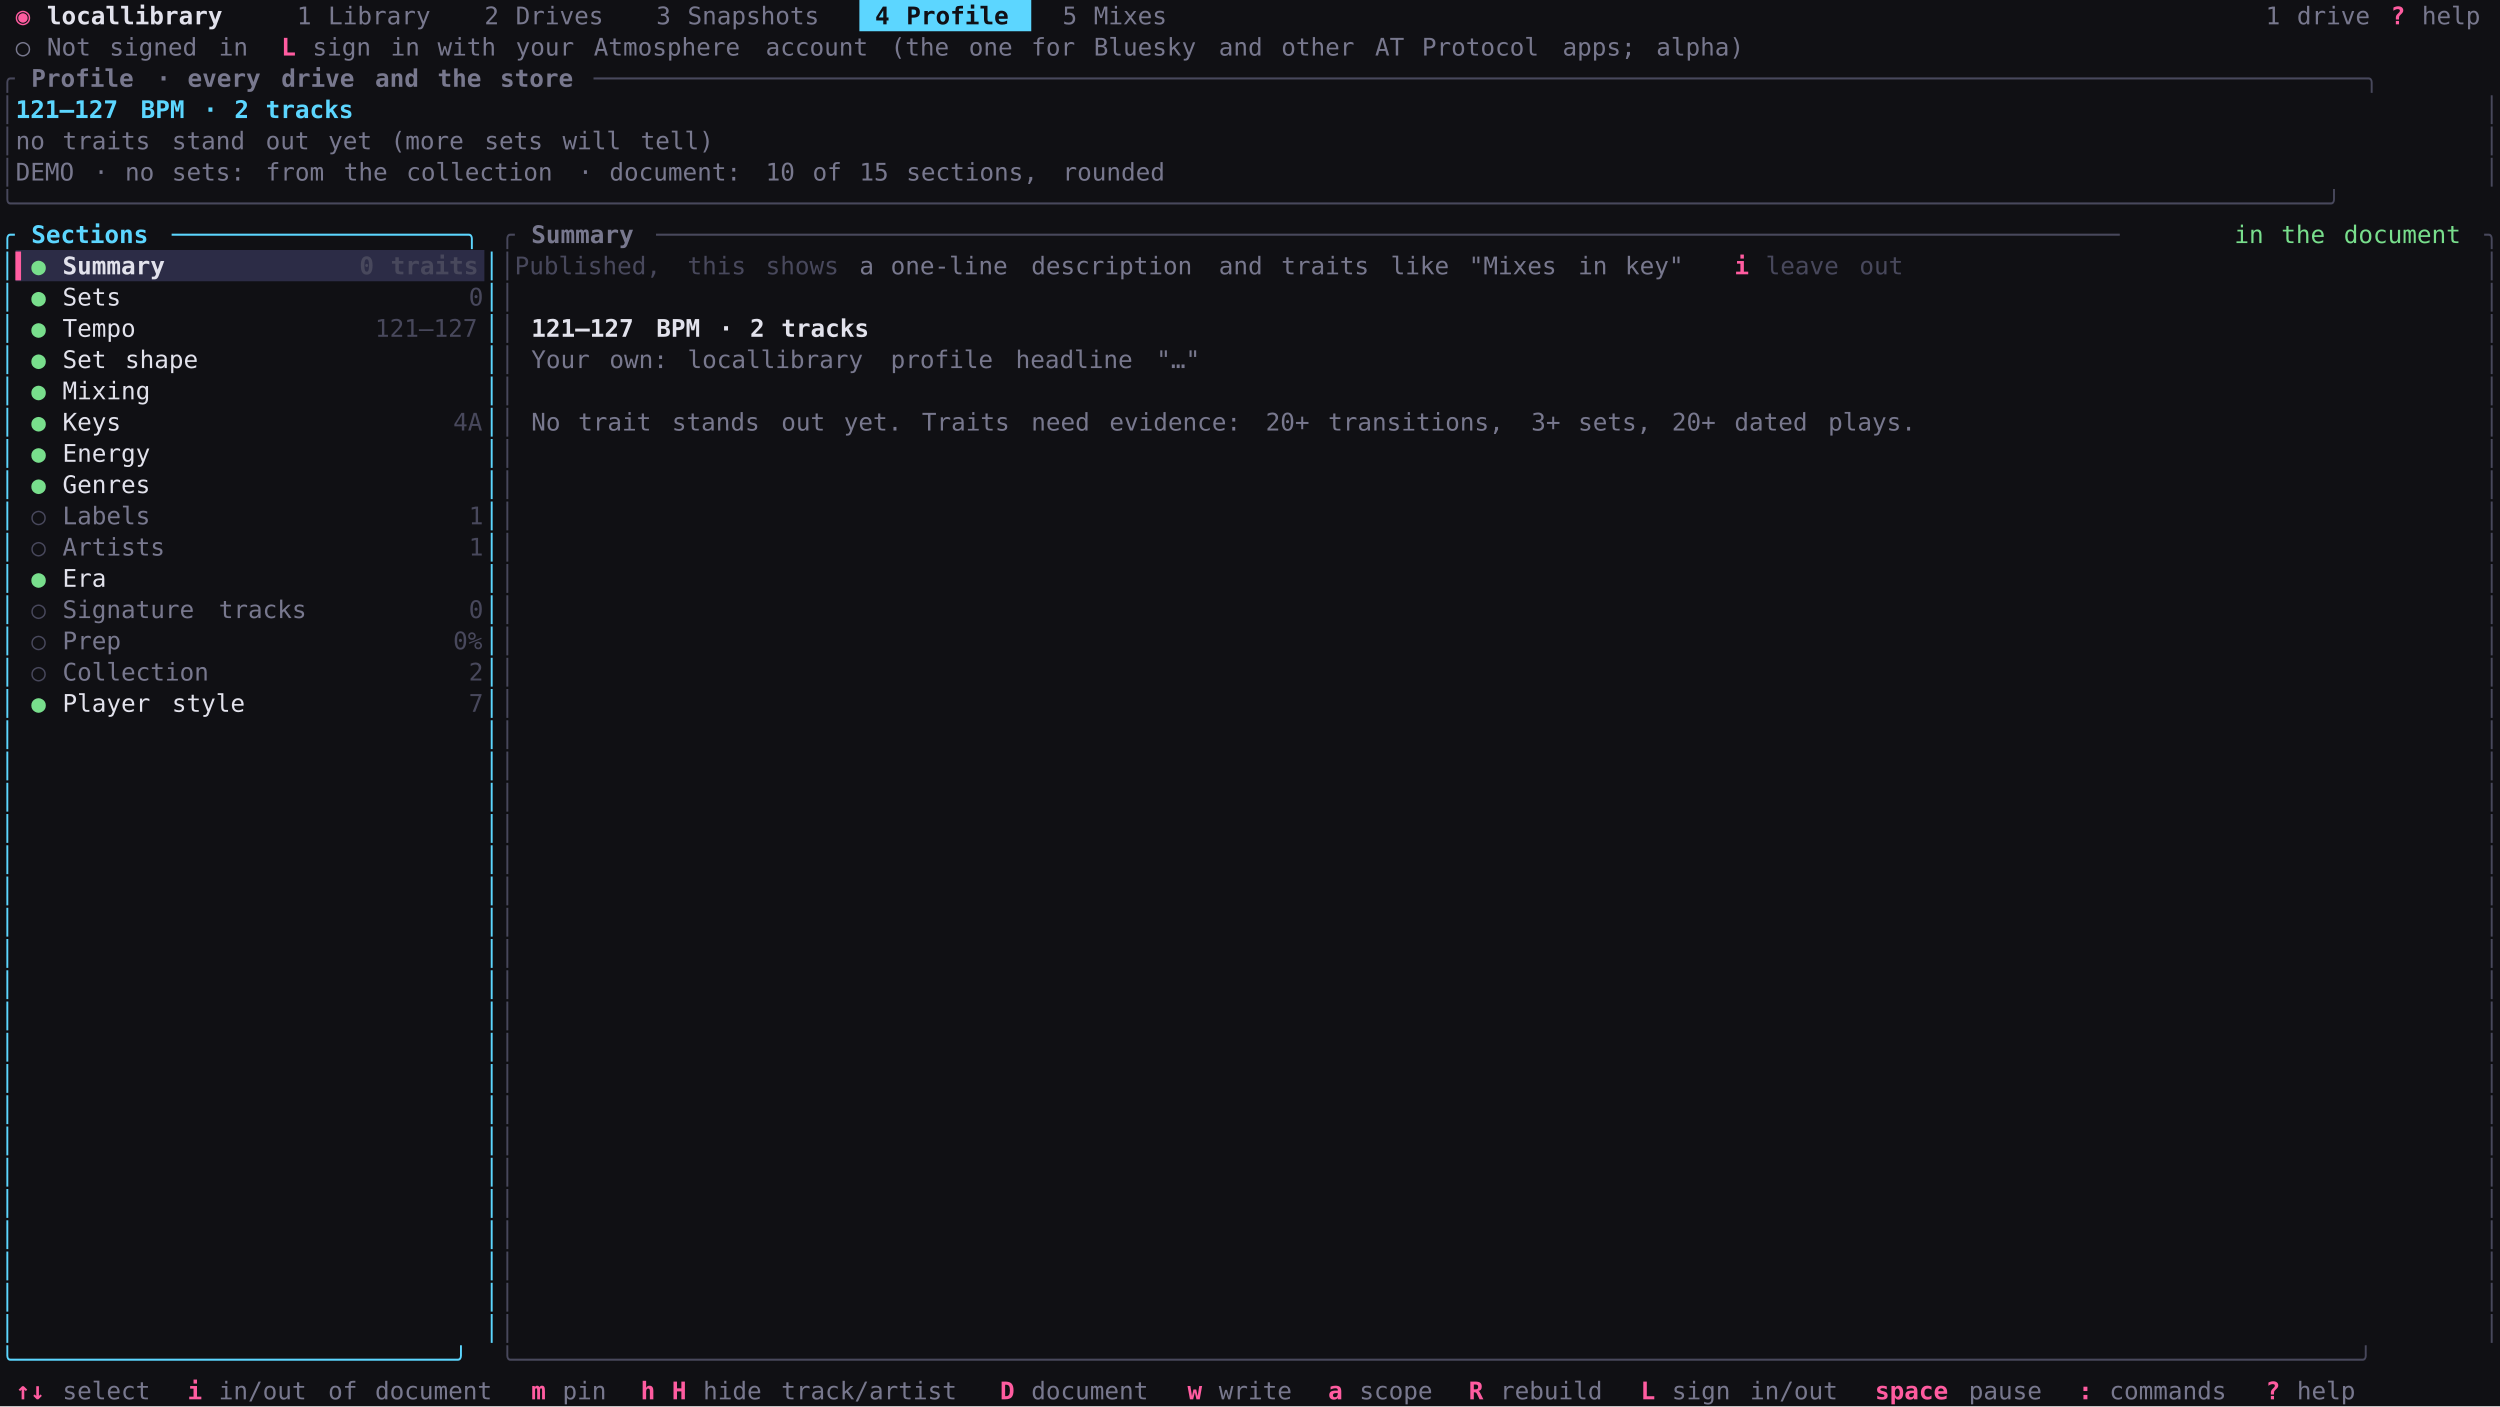
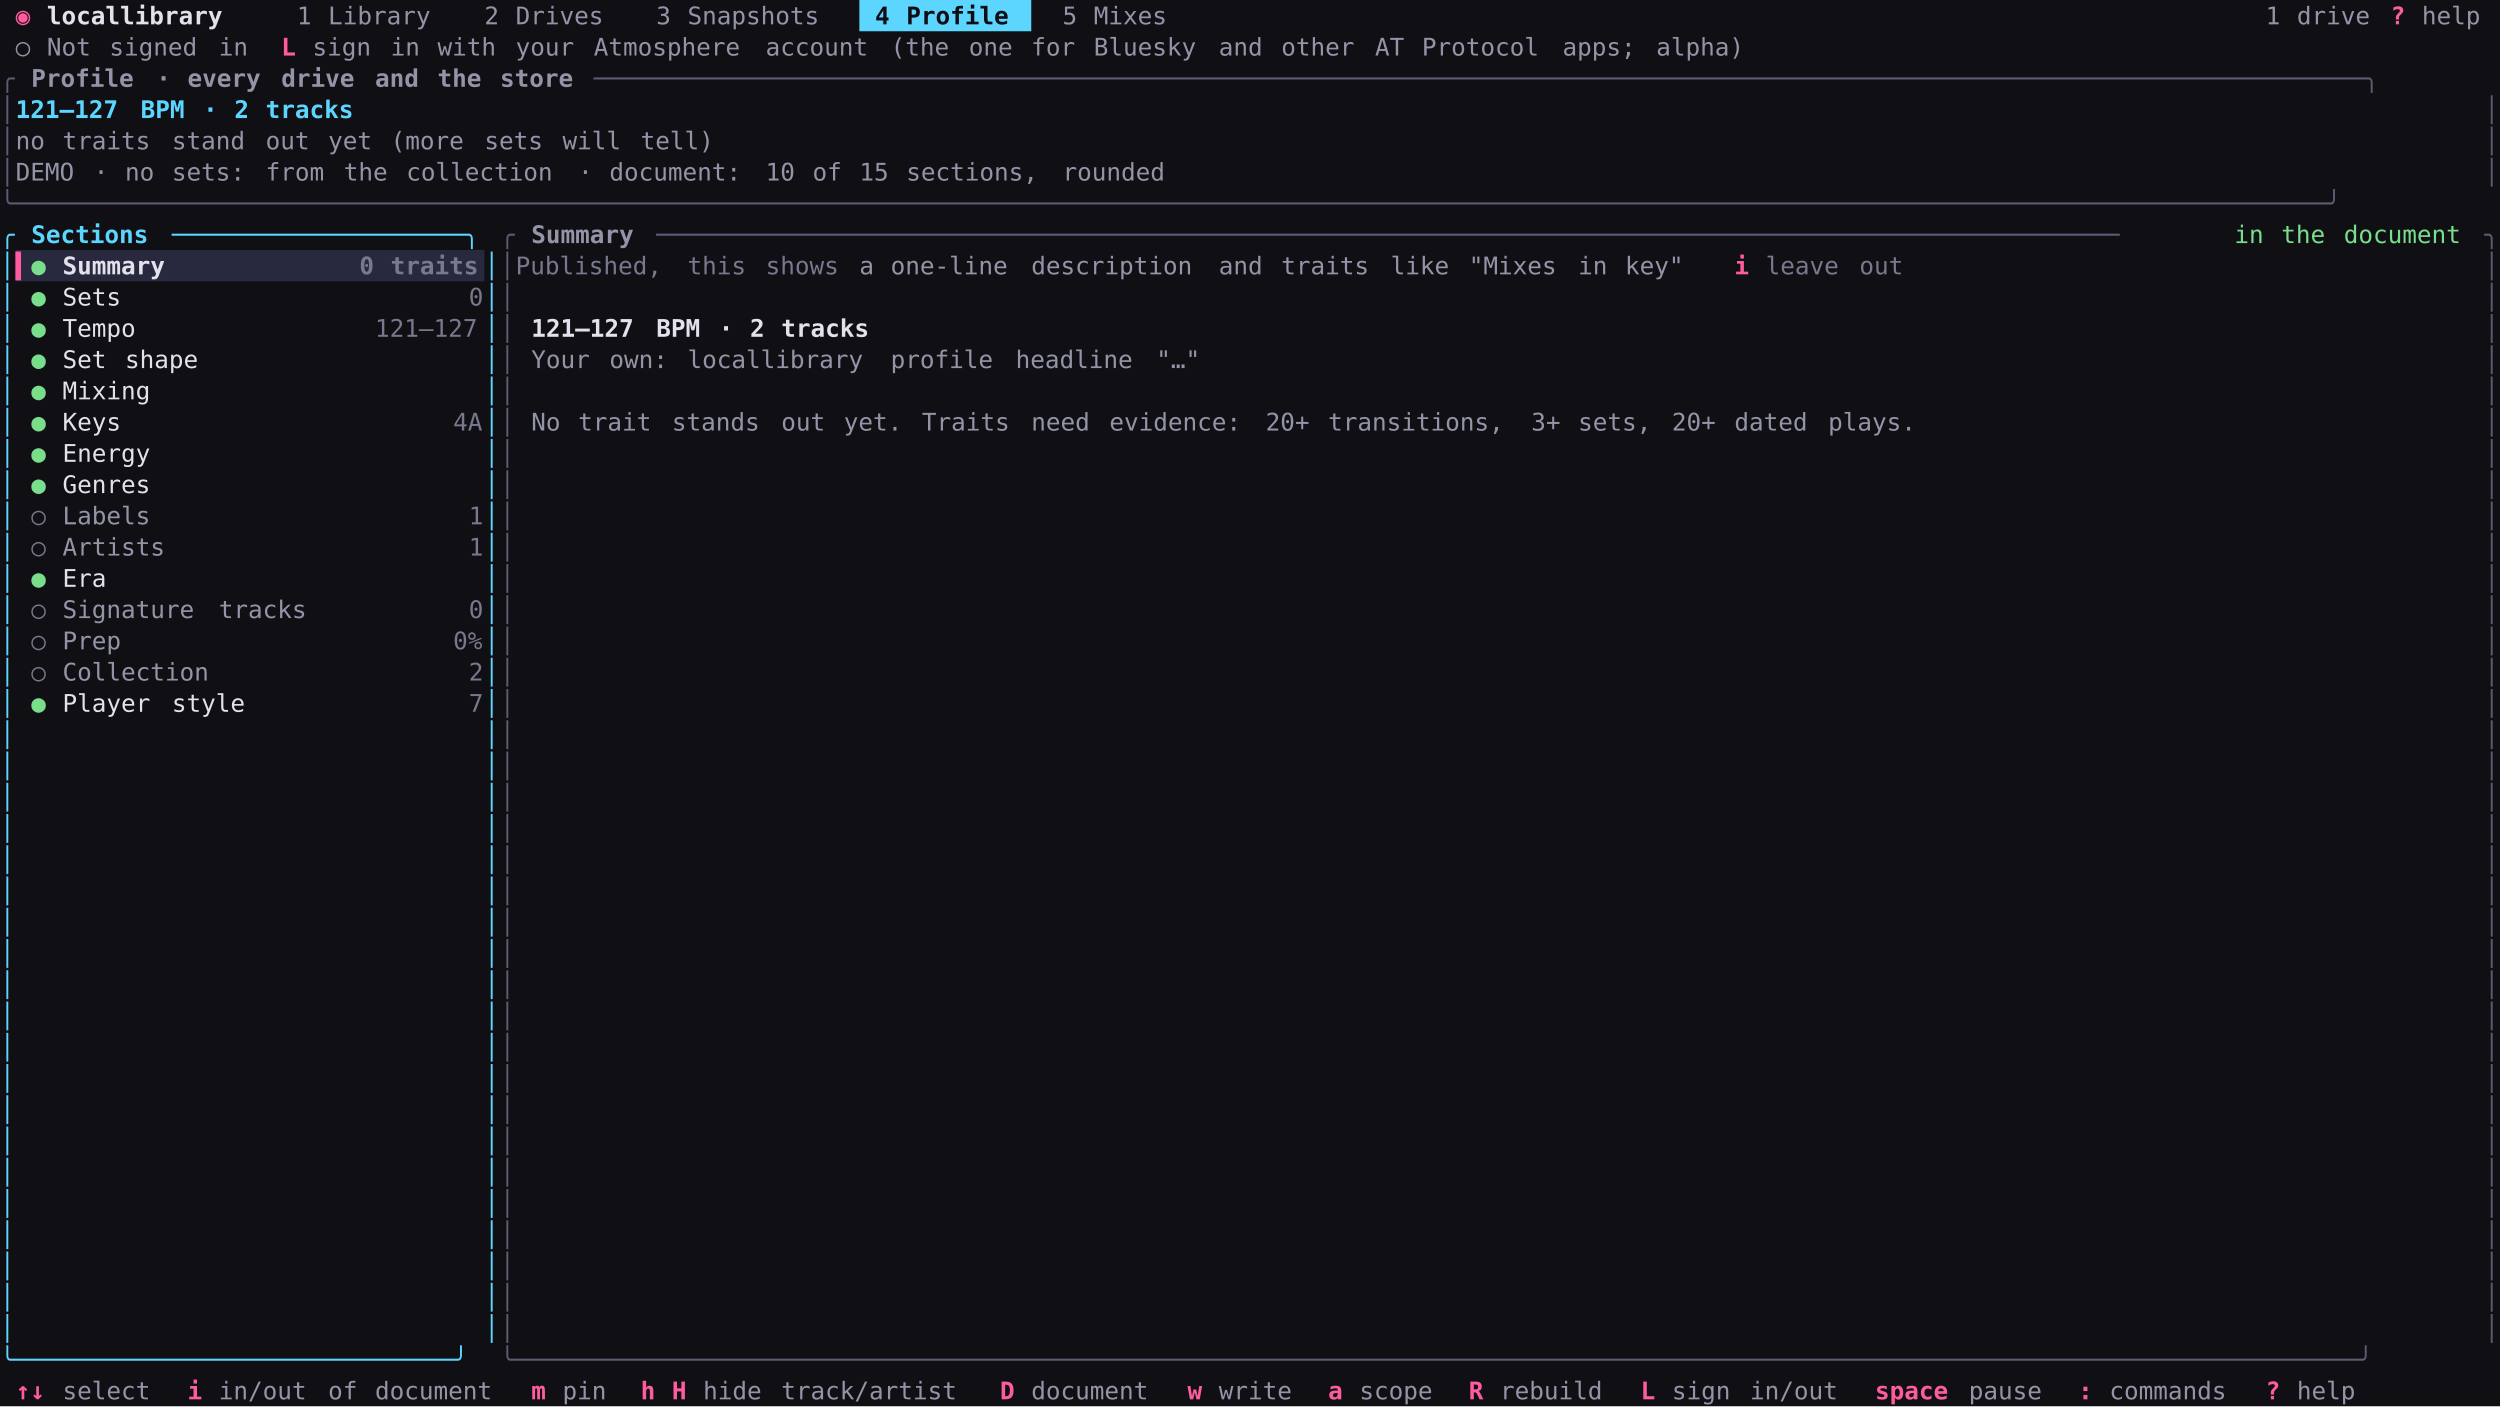
<svg xmlns="http://www.w3.org/2000/svg" viewBox="0 0 1440 810" width="1440" height="810" font-family="ui-monospace, Menlo, Consolas, monospace" font-size="14">
  <rect width="1440" height="810" fill="#101014" />
  <rect x="495" y="0" width="99" height="18" fill="#5cd6ff" />
  <text x="9" y="14" fill="#ff5ca0" font-weight="bold">◉</text>
  <text x="27 36 45 54 63 72 81 90 99 108 117 126" y="14" fill="#e2e2ec" font-weight="bold">locallibrary</text>
-   <text x="171" y="14" fill="#78788e">1</text>
-   <text x="189 198 207 216 225 234 243" y="14" fill="#78788e">Library</text>
-   <text x="279" y="14" fill="#78788e">2</text>
-   <text x="297 306 315 324 333 342" y="14" fill="#78788e">Drives</text>
-   <text x="378" y="14" fill="#78788e">3</text>
-   <text x="396 405 414 423 432 441 450 459 468" y="14" fill="#78788e">Snapshots</text>
-   <text x="504" y="14" fill="#101016" font-weight="bold">4</text>
-   <text x="522 531 540 549 558 567 576" y="14" fill="#101016" font-weight="bold">Profile</text>
-   <text x="612" y="14" fill="#78788e">5</text>
-   <text x="630 639 648 657 666" y="14" fill="#78788e">Mixes</text>
-   <text x="1305" y="14" fill="#78788e">1</text>
-   <text x="1323 1332 1341 1350 1359" y="14" fill="#78788e">drive</text>
+   <text x="171" y="14" fill="#9494a8">1</text>
+   <text x="189 198 207 216 225 234 243" y="14" fill="#9494a8">Library</text>
+   <text x="279" y="14" fill="#9494a8">2</text>
+   <text x="297 306 315 324 333 342" y="14" fill="#9494a8">Drives</text>
+   <text x="378" y="14" fill="#9494a8">3</text>
+   <text x="396 405 414 423 432 441 450 459 468" y="14" fill="#9494a8">Snapshots</text>
+   <text x="504" y="14" fill="#0e0e14" font-weight="bold">4</text>
+   <text x="522 531 540 549 558 567 576" y="14" fill="#0e0e14" font-weight="bold">Profile</text>
+   <text x="612" y="14" fill="#9494a8">5</text>
+   <text x="630 639 648 657 666" y="14" fill="#9494a8">Mixes</text>
+   <text x="1305" y="14" fill="#9494a8">1</text>
+   <text x="1323 1332 1341 1350 1359" y="14" fill="#9494a8">drive</text>
  <text x="1377" y="14" fill="#ff5ca0" font-weight="bold">?</text>
-   <text x="1395 1404 1413 1422" y="14" fill="#78788e">help</text>
-   <text x="9" y="32" fill="#78788e">○</text>
-   <text x="27 36 45" y="32" fill="#78788e">Not</text>
-   <text x="63 72 81 90 99 108" y="32" fill="#78788e">signed</text>
-   <text x="126 135" y="32" fill="#78788e">in</text>
+   <text x="1395 1404 1413 1422" y="14" fill="#9494a8">help</text>
+   <text x="9" y="32" fill="#9494a8">○</text>
+   <text x="27 36 45" y="32" fill="#9494a8">Not</text>
+   <text x="63 72 81 90 99 108" y="32" fill="#9494a8">signed</text>
+   <text x="126 135" y="32" fill="#9494a8">in</text>
  <text x="162" y="32" fill="#ff5ca0" font-weight="bold">L</text>
-   <text x="180 189 198 207" y="32" fill="#78788e">sign</text>
-   <text x="225 234" y="32" fill="#78788e">in</text>
-   <text x="252 261 270 279" y="32" fill="#78788e">with</text>
-   <text x="297 306 315 324" y="32" fill="#78788e">your</text>
-   <text x="342 351 360 369 378 387 396 405 414 423" y="32" fill="#78788e">Atmosphere</text>
-   <text x="441 450 459 468 477 486 495" y="32" fill="#78788e">account</text>
-   <text x="513 522 531 540" y="32" fill="#78788e">(the</text>
-   <text x="558 567 576" y="32" fill="#78788e">one</text>
-   <text x="594 603 612" y="32" fill="#78788e">for</text>
-   <text x="630 639 648 657 666 675 684" y="32" fill="#78788e">Bluesky</text>
-   <text x="702 711 720" y="32" fill="#78788e">and</text>
-   <text x="738 747 756 765 774" y="32" fill="#78788e">other</text>
-   <text x="792 801" y="32" fill="#78788e">AT</text>
-   <text x="819 828 837 846 855 864 873 882" y="32" fill="#78788e">Protocol</text>
-   <text x="900 909 918 927 936" y="32" fill="#78788e">apps;</text>
-   <text x="954 963 972 981 990 999" y="32" fill="#78788e">alpha)</text>
-   <text x="0" y="50" fill="#48485c">╭</text>
-   <text x="18 27 36 45 54 63 72" y="50" fill="#78788e" font-weight="bold">Profile</text>
-   <text x="90" y="50" fill="#78788e" font-weight="bold">·</text>
-   <text x="108 117 126 135 144" y="50" fill="#78788e" font-weight="bold">every</text>
-   <text x="162 171 180 189 198" y="50" fill="#78788e" font-weight="bold">drive</text>
-   <text x="216 225 234" y="50" fill="#78788e" font-weight="bold">and</text>
-   <text x="252 261 270" y="50" fill="#78788e" font-weight="bold">the</text>
-   <text x="288 297 306 315 324" y="50" fill="#78788e" font-weight="bold">store</text>
-   <text x="342 351 360 369 378 387 396 405 414 423 432 441 450 459 468 477 486 495 504 513 522 531 540 549 558 567 576 585 594 603 612 621 630 639 648 657 666 675 684 693 702 711 720 729 738 747 756 765 774 783 792 801 810 819 828 837 846 855 864 873 882 891 900 909 918 927 936 945 954 963 972 981 990 999 1008 1017 1026 1035 1044 1053 1062 1071 1080 1089 1098 1107 1116 1125 1134 1143 1152 1161 1170 1179 1188 1197 1206 1215 1224 1233 1242 1251 1260 1269 1278 1287 1296 1305 1314 1323 1332 1341 1350 1359 1368 1377 1386 1395 1404 1413 1422 1431" y="50" fill="#48485c">─────────────────────────────────────────────────────────────────────────────────────────────────────────────────────────╮</text>
-   <text x="0" y="68" fill="#48485c">│</text>
+   <text x="180 189 198 207" y="32" fill="#9494a8">sign</text>
+   <text x="225 234" y="32" fill="#9494a8">in</text>
+   <text x="252 261 270 279" y="32" fill="#9494a8">with</text>
+   <text x="297 306 315 324" y="32" fill="#9494a8">your</text>
+   <text x="342 351 360 369 378 387 396 405 414 423" y="32" fill="#9494a8">Atmosphere</text>
+   <text x="441 450 459 468 477 486 495" y="32" fill="#9494a8">account</text>
+   <text x="513 522 531 540" y="32" fill="#9494a8">(the</text>
+   <text x="558 567 576" y="32" fill="#9494a8">one</text>
+   <text x="594 603 612" y="32" fill="#9494a8">for</text>
+   <text x="630 639 648 657 666 675 684" y="32" fill="#9494a8">Bluesky</text>
+   <text x="702 711 720" y="32" fill="#9494a8">and</text>
+   <text x="738 747 756 765 774" y="32" fill="#9494a8">other</text>
+   <text x="792 801" y="32" fill="#9494a8">AT</text>
+   <text x="819 828 837 846 855 864 873 882" y="32" fill="#9494a8">Protocol</text>
+   <text x="900 909 918 927 936" y="32" fill="#9494a8">apps;</text>
+   <text x="954 963 972 981 990 999" y="32" fill="#9494a8">alpha)</text>
+   <text x="0" y="50" fill="#5c5c74">╭</text>
+   <text x="18 27 36 45 54 63 72" y="50" fill="#9494a8" font-weight="bold">Profile</text>
+   <text x="90" y="50" fill="#9494a8" font-weight="bold">·</text>
+   <text x="108 117 126 135 144" y="50" fill="#9494a8" font-weight="bold">every</text>
+   <text x="162 171 180 189 198" y="50" fill="#9494a8" font-weight="bold">drive</text>
+   <text x="216 225 234" y="50" fill="#9494a8" font-weight="bold">and</text>
+   <text x="252 261 270" y="50" fill="#9494a8" font-weight="bold">the</text>
+   <text x="288 297 306 315 324" y="50" fill="#9494a8" font-weight="bold">store</text>
+   <text x="342 351 360 369 378 387 396 405 414 423 432 441 450 459 468 477 486 495 504 513 522 531 540 549 558 567 576 585 594 603 612 621 630 639 648 657 666 675 684 693 702 711 720 729 738 747 756 765 774 783 792 801 810 819 828 837 846 855 864 873 882 891 900 909 918 927 936 945 954 963 972 981 990 999 1008 1017 1026 1035 1044 1053 1062 1071 1080 1089 1098 1107 1116 1125 1134 1143 1152 1161 1170 1179 1188 1197 1206 1215 1224 1233 1242 1251 1260 1269 1278 1287 1296 1305 1314 1323 1332 1341 1350 1359 1368 1377 1386 1395 1404 1413 1422 1431" y="50" fill="#5c5c74">─────────────────────────────────────────────────────────────────────────────────────────────────────────────────────────╮</text>
+   <text x="0" y="68" fill="#5c5c74">│</text>
  <text x="9 18 27 36 45 54 63" y="68" fill="#5cd6ff" font-weight="bold">121–127</text>
  <text x="81 90 99" y="68" fill="#5cd6ff" font-weight="bold">BPM</text>
  <text x="117" y="68" fill="#5cd6ff" font-weight="bold">·</text>
  <text x="135" y="68" fill="#5cd6ff" font-weight="bold">2</text>
  <text x="153 162 171 180 189 198" y="68" fill="#5cd6ff" font-weight="bold">tracks</text>
-   <text x="1431" y="68" fill="#48485c">│</text>
-   <text x="0" y="86" fill="#48485c">│</text>
-   <text x="9 18" y="86" fill="#78788e">no</text>
-   <text x="36 45 54 63 72 81" y="86" fill="#78788e">traits</text>
-   <text x="99 108 117 126 135" y="86" fill="#78788e">stand</text>
-   <text x="153 162 171" y="86" fill="#78788e">out</text>
-   <text x="189 198 207" y="86" fill="#78788e">yet</text>
-   <text x="225 234 243 252 261" y="86" fill="#78788e">(more</text>
-   <text x="279 288 297 306" y="86" fill="#78788e">sets</text>
-   <text x="324 333 342 351" y="86" fill="#78788e">will</text>
-   <text x="369 378 387 396 405" y="86" fill="#78788e">tell)</text>
-   <text x="1431" y="86" fill="#48485c">│</text>
-   <text x="0" y="104" fill="#48485c">│</text>
-   <text x="9 18 27 36" y="104" fill="#78788e">DEMO</text>
-   <text x="54" y="104" fill="#78788e">·</text>
-   <text x="72 81" y="104" fill="#78788e">no</text>
-   <text x="99 108 117 126 135" y="104" fill="#78788e">sets:</text>
-   <text x="153 162 171 180" y="104" fill="#78788e">from</text>
-   <text x="198 207 216" y="104" fill="#78788e">the</text>
-   <text x="234 243 252 261 270 279 288 297 306 315" y="104" fill="#78788e">collection</text>
-   <text x="333" y="104" fill="#78788e">·</text>
-   <text x="351 360 369 378 387 396 405 414 423" y="104" fill="#78788e">document:</text>
-   <text x="441 450" y="104" fill="#78788e">10</text>
-   <text x="468 477" y="104" fill="#78788e">of</text>
-   <text x="495 504" y="104" fill="#78788e">15</text>
-   <text x="522 531 540 549 558 567 576 585 594" y="104" fill="#78788e">sections,</text>
-   <text x="612 621 630 639 648 657 666" y="104" fill="#78788e">rounded</text>
-   <text x="1431" y="104" fill="#48485c">│</text>
-   <text x="0 9 18 27 36 45 54 63 72 81 90 99 108 117 126 135 144 153 162 171 180 189 198 207 216 225 234 243 252 261 270 279 288 297 306 315 324 333 342 351 360 369 378 387 396 405 414 423 432 441 450 459 468 477 486 495 504 513 522 531 540 549 558 567 576 585 594 603 612 621 630 639 648 657 666 675 684 693 702 711 720 729 738 747 756 765 774 783 792 801 810 819 828 837 846 855 864 873 882 891 900 909 918 927 936 945 954 963 972 981 990 999 1008 1017 1026 1035 1044 1053 1062 1071 1080 1089 1098 1107 1116 1125 1134 1143 1152 1161 1170 1179 1188 1197 1206 1215 1224 1233 1242 1251 1260 1269 1278 1287 1296 1305 1314 1323 1332 1341 1350 1359 1368 1377 1386 1395 1404 1413 1422 1431" y="122" fill="#48485c">╰──────────────────────────────────────────────────────────────────────────────────────────────────────────────────────────────────────────────────────────────╯</text>
+   <text x="1431" y="68" fill="#5c5c74">│</text>
+   <text x="0" y="86" fill="#5c5c74">│</text>
+   <text x="9 18" y="86" fill="#9494a8">no</text>
+   <text x="36 45 54 63 72 81" y="86" fill="#9494a8">traits</text>
+   <text x="99 108 117 126 135" y="86" fill="#9494a8">stand</text>
+   <text x="153 162 171" y="86" fill="#9494a8">out</text>
+   <text x="189 198 207" y="86" fill="#9494a8">yet</text>
+   <text x="225 234 243 252 261" y="86" fill="#9494a8">(more</text>
+   <text x="279 288 297 306" y="86" fill="#9494a8">sets</text>
+   <text x="324 333 342 351" y="86" fill="#9494a8">will</text>
+   <text x="369 378 387 396 405" y="86" fill="#9494a8">tell)</text>
+   <text x="1431" y="86" fill="#5c5c74">│</text>
+   <text x="0" y="104" fill="#5c5c74">│</text>
+   <text x="9 18 27 36" y="104" fill="#9494a8">DEMO</text>
+   <text x="54" y="104" fill="#9494a8">·</text>
+   <text x="72 81" y="104" fill="#9494a8">no</text>
+   <text x="99 108 117 126 135" y="104" fill="#9494a8">sets:</text>
+   <text x="153 162 171 180" y="104" fill="#9494a8">from</text>
+   <text x="198 207 216" y="104" fill="#9494a8">the</text>
+   <text x="234 243 252 261 270 279 288 297 306 315" y="104" fill="#9494a8">collection</text>
+   <text x="333" y="104" fill="#9494a8">·</text>
+   <text x="351 360 369 378 387 396 405 414 423" y="104" fill="#9494a8">document:</text>
+   <text x="441 450" y="104" fill="#9494a8">10</text>
+   <text x="468 477" y="104" fill="#9494a8">of</text>
+   <text x="495 504" y="104" fill="#9494a8">15</text>
+   <text x="522 531 540 549 558 567 576 585 594" y="104" fill="#9494a8">sections,</text>
+   <text x="612 621 630 639 648 657 666" y="104" fill="#9494a8">rounded</text>
+   <text x="1431" y="104" fill="#5c5c74">│</text>
+   <text x="0 9 18 27 36 45 54 63 72 81 90 99 108 117 126 135 144 153 162 171 180 189 198 207 216 225 234 243 252 261 270 279 288 297 306 315 324 333 342 351 360 369 378 387 396 405 414 423 432 441 450 459 468 477 486 495 504 513 522 531 540 549 558 567 576 585 594 603 612 621 630 639 648 657 666 675 684 693 702 711 720 729 738 747 756 765 774 783 792 801 810 819 828 837 846 855 864 873 882 891 900 909 918 927 936 945 954 963 972 981 990 999 1008 1017 1026 1035 1044 1053 1062 1071 1080 1089 1098 1107 1116 1125 1134 1143 1152 1161 1170 1179 1188 1197 1206 1215 1224 1233 1242 1251 1260 1269 1278 1287 1296 1305 1314 1323 1332 1341 1350 1359 1368 1377 1386 1395 1404 1413 1422 1431" y="122" fill="#5c5c74">╰──────────────────────────────────────────────────────────────────────────────────────────────────────────────────────────────────────────────────────────────╯</text>
  <text x="0" y="140" fill="#5cd6ff">╭</text>
  <text x="18 27 36 45 54 63 72 81" y="140" fill="#5cd6ff" font-weight="bold">Sections</text>
  <text x="99 108 117 126 135 144 153 162 171 180 189 198 207 216 225 234 243 252 261 270 279" y="140" fill="#5cd6ff">────────────────────╮</text>
-   <text x="288" y="140" fill="#48485c">╭</text>
-   <text x="306 315 324 333 342 351 360" y="140" fill="#78788e" font-weight="bold">Summary</text>
-   <text x="378 387 396 405 414 423 432 441 450 459 468 477 486 495 504 513 522 531 540 549 558 567 576 585 594 603 612 621 630 639 648 657 666 675 684 693 702 711 720 729 738 747 756 765 774 783 792 801 810 819 828 837 846 855 864 873 882 891 900 909 918 927 936 945 954 963 972 981 990 999 1008 1017 1026 1035 1044 1053 1062 1071 1080 1089 1098 1107 1116 1125 1134 1143 1152 1161 1170 1179 1188 1197 1206 1215 1224 1233 1242 1251 1260 1269" y="140" fill="#48485c">────────────────────────────────────────────────────────────────────────────────────────────────────</text>
+   <text x="288" y="140" fill="#5c5c74">╭</text>
+   <text x="306 315 324 333 342 351 360" y="140" fill="#9494a8" font-weight="bold">Summary</text>
+   <text x="378 387 396 405 414 423 432 441 450 459 468 477 486 495 504 513 522 531 540 549 558 567 576 585 594 603 612 621 630 639 648 657 666 675 684 693 702 711 720 729 738 747 756 765 774 783 792 801 810 819 828 837 846 855 864 873 882 891 900 909 918 927 936 945 954 963 972 981 990 999 1008 1017 1026 1035 1044 1053 1062 1071 1080 1089 1098 1107 1116 1125 1134 1143 1152 1161 1170 1179 1188 1197 1206 1215 1224 1233 1242 1251 1260 1269" y="140" fill="#5c5c74">────────────────────────────────────────────────────────────────────────────────────────────────────</text>
  <text x="1287 1296" y="140" fill="#78de8c">in</text>
  <text x="1314 1323 1332" y="140" fill="#78de8c">the</text>
  <text x="1350 1359 1368 1377 1386 1395 1404 1413" y="140" fill="#78de8c">document</text>
-   <text x="1431" y="140" fill="#48485c">╮</text>
-   <rect x="9" y="144" width="270" height="18" fill="#2c2c46" />
+   <text x="1431" y="140" fill="#5c5c74">╮</text>
+   <rect x="9" y="144" width="270" height="18" fill="#28283e" />
  <text x="0" y="158" fill="#5cd6ff">│</text>
  <text x="9" y="158" fill="#ff5ca0" font-weight="bold">▍</text>
  <text x="18" y="158" fill="#78de8c" font-weight="bold">●</text>
  <text x="36 45 54 63 72 81 90" y="158" fill="#e2e2ec" font-weight="bold">Summary</text>
-   <text x="207" y="158" fill="#48485c" font-weight="bold">0</text>
-   <text x="225 234 243 252 261 270" y="158" fill="#48485c" font-weight="bold">traits</text>
+   <text x="207" y="158" fill="#78788e" font-weight="bold">0</text>
+   <text x="225 234 243 252 261 270" y="158" fill="#78788e" font-weight="bold">traits</text>
  <text x="279" y="158" fill="#5cd6ff">│</text>
-   <text x="288 297 306 315 324 333 342 351 360 369 378" y="158" fill="#48485c">│Published,</text>
-   <text x="396 405 414 423" y="158" fill="#48485c">this</text>
-   <text x="441 450 459 468 477" y="158" fill="#48485c">shows</text>
-   <text x="495" y="158" fill="#78788e">a</text>
-   <text x="513 522 531 540 549 558 567 576" y="158" fill="#78788e">one-line</text>
-   <text x="594 603 612 621 630 639 648 657 666 675 684" y="158" fill="#78788e">description</text>
-   <text x="702 711 720" y="158" fill="#78788e">and</text>
-   <text x="738 747 756 765 774 783" y="158" fill="#78788e">traits</text>
-   <text x="801 810 819 828" y="158" fill="#78788e">like</text>
-   <text x="846 855 864 873 882 891" y="158" fill="#78788e">"Mixes</text>
-   <text x="909 918" y="158" fill="#78788e">in</text>
-   <text x="936 945 954 963" y="158" fill="#78788e">key"</text>
+   <text x="288" y="158" fill="#5c5c74">│</text>
+   <text x="297 306 315 324 333 342 351 360 369 378" y="158" fill="#78788e">Published,</text>
+   <text x="396 405 414 423" y="158" fill="#78788e">this</text>
+   <text x="441 450 459 468 477" y="158" fill="#78788e">shows</text>
+   <text x="495" y="158" fill="#9494a8">a</text>
+   <text x="513 522 531 540 549 558 567 576" y="158" fill="#9494a8">one-line</text>
+   <text x="594 603 612 621 630 639 648 657 666 675 684" y="158" fill="#9494a8">description</text>
+   <text x="702 711 720" y="158" fill="#9494a8">and</text>
+   <text x="738 747 756 765 774 783" y="158" fill="#9494a8">traits</text>
+   <text x="801 810 819 828" y="158" fill="#9494a8">like</text>
+   <text x="846 855 864 873 882 891" y="158" fill="#9494a8">"Mixes</text>
+   <text x="909 918" y="158" fill="#9494a8">in</text>
+   <text x="936 945 954 963" y="158" fill="#9494a8">key"</text>
  <text x="999" y="158" fill="#ff5ca0" font-weight="bold">i</text>
-   <text x="1017 1026 1035 1044 1053" y="158" fill="#48485c">leave</text>
-   <text x="1071 1080 1089" y="158" fill="#48485c">out</text>
-   <text x="1431" y="158" fill="#48485c">│</text>
+   <text x="1017 1026 1035 1044 1053" y="158" fill="#78788e">leave</text>
+   <text x="1071 1080 1089" y="158" fill="#78788e">out</text>
+   <text x="1431" y="158" fill="#5c5c74">│</text>
  <text x="0" y="176" fill="#5cd6ff">│</text>
  <text x="18" y="176" fill="#78de8c">●</text>
  <text x="36 45 54 63" y="176" fill="#e2e2ec">Sets</text>
-   <text x="270" y="176" fill="#48485c">0</text>
+   <text x="270" y="176" fill="#78788e">0</text>
  <text x="279" y="176" fill="#5cd6ff">│</text>
-   <text x="288" y="176" fill="#48485c">│</text>
-   <text x="1431" y="176" fill="#48485c">│</text>
+   <text x="288" y="176" fill="#5c5c74">│</text>
+   <text x="1431" y="176" fill="#5c5c74">│</text>
  <text x="0" y="194" fill="#5cd6ff">│</text>
  <text x="18" y="194" fill="#78de8c">●</text>
  <text x="36 45 54 63 72" y="194" fill="#e2e2ec">Tempo</text>
-   <text x="216 225 234 243 252 261 270" y="194" fill="#48485c">121–127</text>
+   <text x="216 225 234 243 252 261 270" y="194" fill="#78788e">121–127</text>
  <text x="279" y="194" fill="#5cd6ff">│</text>
-   <text x="288" y="194" fill="#48485c">│</text>
+   <text x="288" y="194" fill="#5c5c74">│</text>
  <text x="306 315 324 333 342 351 360" y="194" fill="#e2e2ec" font-weight="bold">121–127</text>
  <text x="378 387 396" y="194" fill="#e2e2ec" font-weight="bold">BPM</text>
  <text x="414" y="194" fill="#e2e2ec" font-weight="bold">·</text>
  <text x="432" y="194" fill="#e2e2ec" font-weight="bold">2</text>
  <text x="450 459 468 477 486 495" y="194" fill="#e2e2ec" font-weight="bold">tracks</text>
-   <text x="1431" y="194" fill="#48485c">│</text>
+   <text x="1431" y="194" fill="#5c5c74">│</text>
  <text x="0" y="212" fill="#5cd6ff">│</text>
  <text x="18" y="212" fill="#78de8c">●</text>
  <text x="36 45 54" y="212" fill="#e2e2ec">Set</text>
  <text x="72 81 90 99 108" y="212" fill="#e2e2ec">shape</text>
  <text x="279" y="212" fill="#5cd6ff">│</text>
-   <text x="288" y="212" fill="#48485c">│</text>
-   <text x="306 315 324 333" y="212" fill="#78788e">Your</text>
-   <text x="351 360 369 378" y="212" fill="#78788e">own:</text>
-   <text x="396 405 414 423 432 441 450 459 468 477 486 495" y="212" fill="#78788e">locallibrary</text>
-   <text x="513 522 531 540 549 558 567" y="212" fill="#78788e">profile</text>
-   <text x="585 594 603 612 621 630 639 648" y="212" fill="#78788e">headline</text>
-   <text x="666 675 684" y="212" fill="#78788e">"…"</text>
-   <text x="1431" y="212" fill="#48485c">│</text>
+   <text x="288" y="212" fill="#5c5c74">│</text>
+   <text x="306 315 324 333" y="212" fill="#9494a8">Your</text>
+   <text x="351 360 369 378" y="212" fill="#9494a8">own:</text>
+   <text x="396 405 414 423 432 441 450 459 468 477 486 495" y="212" fill="#9494a8">locallibrary</text>
+   <text x="513 522 531 540 549 558 567" y="212" fill="#9494a8">profile</text>
+   <text x="585 594 603 612 621 630 639 648" y="212" fill="#9494a8">headline</text>
+   <text x="666 675 684" y="212" fill="#9494a8">"…"</text>
+   <text x="1431" y="212" fill="#5c5c74">│</text>
  <text x="0" y="230" fill="#5cd6ff">│</text>
  <text x="18" y="230" fill="#78de8c">●</text>
  <text x="36 45 54 63 72 81" y="230" fill="#e2e2ec">Mixing</text>
  <text x="279" y="230" fill="#5cd6ff">│</text>
-   <text x="288" y="230" fill="#48485c">│</text>
-   <text x="1431" y="230" fill="#48485c">│</text>
+   <text x="288" y="230" fill="#5c5c74">│</text>
+   <text x="1431" y="230" fill="#5c5c74">│</text>
  <text x="0" y="248" fill="#5cd6ff">│</text>
  <text x="18" y="248" fill="#78de8c">●</text>
  <text x="36 45 54 63" y="248" fill="#e2e2ec">Keys</text>
-   <text x="261 270" y="248" fill="#48485c">4A</text>
+   <text x="261 270" y="248" fill="#78788e">4A</text>
  <text x="279" y="248" fill="#5cd6ff">│</text>
-   <text x="288" y="248" fill="#48485c">│</text>
-   <text x="306 315" y="248" fill="#78788e">No</text>
-   <text x="333 342 351 360 369" y="248" fill="#78788e">trait</text>
-   <text x="387 396 405 414 423 432" y="248" fill="#78788e">stands</text>
-   <text x="450 459 468" y="248" fill="#78788e">out</text>
-   <text x="486 495 504 513" y="248" fill="#78788e">yet.</text>
-   <text x="531 540 549 558 567 576" y="248" fill="#78788e">Traits</text>
-   <text x="594 603 612 621" y="248" fill="#78788e">need</text>
-   <text x="639 648 657 666 675 684 693 702 711" y="248" fill="#78788e">evidence:</text>
-   <text x="729 738 747" y="248" fill="#78788e">20+</text>
-   <text x="765 774 783 792 801 810 819 828 837 846 855 864" y="248" fill="#78788e">transitions,</text>
-   <text x="882 891" y="248" fill="#78788e">3+</text>
-   <text x="909 918 927 936 945" y="248" fill="#78788e">sets,</text>
-   <text x="963 972 981" y="248" fill="#78788e">20+</text>
-   <text x="999 1008 1017 1026 1035" y="248" fill="#78788e">dated</text>
-   <text x="1053 1062 1071 1080 1089 1098" y="248" fill="#78788e">plays.</text>
-   <text x="1431" y="248" fill="#48485c">│</text>
+   <text x="288" y="248" fill="#5c5c74">│</text>
+   <text x="306 315" y="248" fill="#9494a8">No</text>
+   <text x="333 342 351 360 369" y="248" fill="#9494a8">trait</text>
+   <text x="387 396 405 414 423 432" y="248" fill="#9494a8">stands</text>
+   <text x="450 459 468" y="248" fill="#9494a8">out</text>
+   <text x="486 495 504 513" y="248" fill="#9494a8">yet.</text>
+   <text x="531 540 549 558 567 576" y="248" fill="#9494a8">Traits</text>
+   <text x="594 603 612 621" y="248" fill="#9494a8">need</text>
+   <text x="639 648 657 666 675 684 693 702 711" y="248" fill="#9494a8">evidence:</text>
+   <text x="729 738 747" y="248" fill="#9494a8">20+</text>
+   <text x="765 774 783 792 801 810 819 828 837 846 855 864" y="248" fill="#9494a8">transitions,</text>
+   <text x="882 891" y="248" fill="#9494a8">3+</text>
+   <text x="909 918 927 936 945" y="248" fill="#9494a8">sets,</text>
+   <text x="963 972 981" y="248" fill="#9494a8">20+</text>
+   <text x="999 1008 1017 1026 1035" y="248" fill="#9494a8">dated</text>
+   <text x="1053 1062 1071 1080 1089 1098" y="248" fill="#9494a8">plays.</text>
+   <text x="1431" y="248" fill="#5c5c74">│</text>
  <text x="0" y="266" fill="#5cd6ff">│</text>
  <text x="18" y="266" fill="#78de8c">●</text>
  <text x="36 45 54 63 72 81" y="266" fill="#e2e2ec">Energy</text>
  <text x="279" y="266" fill="#5cd6ff">│</text>
-   <text x="288" y="266" fill="#48485c">│</text>
-   <text x="1431" y="266" fill="#48485c">│</text>
+   <text x="288" y="266" fill="#5c5c74">│</text>
+   <text x="1431" y="266" fill="#5c5c74">│</text>
  <text x="0" y="284" fill="#5cd6ff">│</text>
  <text x="18" y="284" fill="#78de8c">●</text>
  <text x="36 45 54 63 72 81" y="284" fill="#e2e2ec">Genres</text>
  <text x="279" y="284" fill="#5cd6ff">│</text>
-   <text x="288" y="284" fill="#48485c">│</text>
-   <text x="1431" y="284" fill="#48485c">│</text>
+   <text x="288" y="284" fill="#5c5c74">│</text>
+   <text x="1431" y="284" fill="#5c5c74">│</text>
  <text x="0" y="302" fill="#5cd6ff">│</text>
-   <text x="18" y="302" fill="#48485c">○</text>
-   <text x="36 45 54 63 72 81" y="302" fill="#78788e">Labels</text>
-   <text x="270" y="302" fill="#48485c">1</text>
+   <text x="18" y="302" fill="#78788e">○</text>
+   <text x="36 45 54 63 72 81" y="302" fill="#9494a8">Labels</text>
+   <text x="270" y="302" fill="#78788e">1</text>
  <text x="279" y="302" fill="#5cd6ff">│</text>
-   <text x="288" y="302" fill="#48485c">│</text>
-   <text x="1431" y="302" fill="#48485c">│</text>
+   <text x="288" y="302" fill="#5c5c74">│</text>
+   <text x="1431" y="302" fill="#5c5c74">│</text>
  <text x="0" y="320" fill="#5cd6ff">│</text>
-   <text x="18" y="320" fill="#48485c">○</text>
-   <text x="36 45 54 63 72 81 90" y="320" fill="#78788e">Artists</text>
-   <text x="270" y="320" fill="#48485c">1</text>
+   <text x="18" y="320" fill="#78788e">○</text>
+   <text x="36 45 54 63 72 81 90" y="320" fill="#9494a8">Artists</text>
+   <text x="270" y="320" fill="#78788e">1</text>
  <text x="279" y="320" fill="#5cd6ff">│</text>
-   <text x="288" y="320" fill="#48485c">│</text>
-   <text x="1431" y="320" fill="#48485c">│</text>
+   <text x="288" y="320" fill="#5c5c74">│</text>
+   <text x="1431" y="320" fill="#5c5c74">│</text>
  <text x="0" y="338" fill="#5cd6ff">│</text>
  <text x="18" y="338" fill="#78de8c">●</text>
  <text x="36 45 54" y="338" fill="#e2e2ec">Era</text>
  <text x="279" y="338" fill="#5cd6ff">│</text>
-   <text x="288" y="338" fill="#48485c">│</text>
-   <text x="1431" y="338" fill="#48485c">│</text>
+   <text x="288" y="338" fill="#5c5c74">│</text>
+   <text x="1431" y="338" fill="#5c5c74">│</text>
  <text x="0" y="356" fill="#5cd6ff">│</text>
-   <text x="18" y="356" fill="#48485c">○</text>
-   <text x="36 45 54 63 72 81 90 99 108" y="356" fill="#78788e">Signature</text>
-   <text x="126 135 144 153 162 171" y="356" fill="#78788e">tracks</text>
-   <text x="270" y="356" fill="#48485c">0</text>
+   <text x="18" y="356" fill="#78788e">○</text>
+   <text x="36 45 54 63 72 81 90 99 108" y="356" fill="#9494a8">Signature</text>
+   <text x="126 135 144 153 162 171" y="356" fill="#9494a8">tracks</text>
+   <text x="270" y="356" fill="#78788e">0</text>
  <text x="279" y="356" fill="#5cd6ff">│</text>
-   <text x="288" y="356" fill="#48485c">│</text>
-   <text x="1431" y="356" fill="#48485c">│</text>
+   <text x="288" y="356" fill="#5c5c74">│</text>
+   <text x="1431" y="356" fill="#5c5c74">│</text>
  <text x="0" y="374" fill="#5cd6ff">│</text>
-   <text x="18" y="374" fill="#48485c">○</text>
-   <text x="36 45 54 63" y="374" fill="#78788e">Prep</text>
-   <text x="261 270" y="374" fill="#48485c">0%</text>
+   <text x="18" y="374" fill="#78788e">○</text>
+   <text x="36 45 54 63" y="374" fill="#9494a8">Prep</text>
+   <text x="261 270" y="374" fill="#78788e">0%</text>
  <text x="279" y="374" fill="#5cd6ff">│</text>
-   <text x="288" y="374" fill="#48485c">│</text>
-   <text x="1431" y="374" fill="#48485c">│</text>
+   <text x="288" y="374" fill="#5c5c74">│</text>
+   <text x="1431" y="374" fill="#5c5c74">│</text>
  <text x="0" y="392" fill="#5cd6ff">│</text>
-   <text x="18" y="392" fill="#48485c">○</text>
-   <text x="36 45 54 63 72 81 90 99 108 117" y="392" fill="#78788e">Collection</text>
-   <text x="270" y="392" fill="#48485c">2</text>
+   <text x="18" y="392" fill="#78788e">○</text>
+   <text x="36 45 54 63 72 81 90 99 108 117" y="392" fill="#9494a8">Collection</text>
+   <text x="270" y="392" fill="#78788e">2</text>
  <text x="279" y="392" fill="#5cd6ff">│</text>
-   <text x="288" y="392" fill="#48485c">│</text>
-   <text x="1431" y="392" fill="#48485c">│</text>
+   <text x="288" y="392" fill="#5c5c74">│</text>
+   <text x="1431" y="392" fill="#5c5c74">│</text>
  <text x="0" y="410" fill="#5cd6ff">│</text>
  <text x="18" y="410" fill="#78de8c">●</text>
  <text x="36 45 54 63 72 81" y="410" fill="#e2e2ec">Player</text>
  <text x="99 108 117 126 135" y="410" fill="#e2e2ec">style</text>
-   <text x="270" y="410" fill="#48485c">7</text>
+   <text x="270" y="410" fill="#78788e">7</text>
  <text x="279" y="410" fill="#5cd6ff">│</text>
-   <text x="288" y="410" fill="#48485c">│</text>
-   <text x="1431" y="410" fill="#48485c">│</text>
+   <text x="288" y="410" fill="#5c5c74">│</text>
+   <text x="1431" y="410" fill="#5c5c74">│</text>
  <text x="0" y="428" fill="#5cd6ff">│</text>
  <text x="279" y="428" fill="#5cd6ff">│</text>
-   <text x="288" y="428" fill="#48485c">│</text>
-   <text x="1431" y="428" fill="#48485c">│</text>
+   <text x="288" y="428" fill="#5c5c74">│</text>
+   <text x="1431" y="428" fill="#5c5c74">│</text>
  <text x="0" y="446" fill="#5cd6ff">│</text>
  <text x="279" y="446" fill="#5cd6ff">│</text>
-   <text x="288" y="446" fill="#48485c">│</text>
-   <text x="1431" y="446" fill="#48485c">│</text>
+   <text x="288" y="446" fill="#5c5c74">│</text>
+   <text x="1431" y="446" fill="#5c5c74">│</text>
  <text x="0" y="464" fill="#5cd6ff">│</text>
  <text x="279" y="464" fill="#5cd6ff">│</text>
-   <text x="288" y="464" fill="#48485c">│</text>
-   <text x="1431" y="464" fill="#48485c">│</text>
+   <text x="288" y="464" fill="#5c5c74">│</text>
+   <text x="1431" y="464" fill="#5c5c74">│</text>
  <text x="0" y="482" fill="#5cd6ff">│</text>
  <text x="279" y="482" fill="#5cd6ff">│</text>
-   <text x="288" y="482" fill="#48485c">│</text>
-   <text x="1431" y="482" fill="#48485c">│</text>
+   <text x="288" y="482" fill="#5c5c74">│</text>
+   <text x="1431" y="482" fill="#5c5c74">│</text>
  <text x="0" y="500" fill="#5cd6ff">│</text>
  <text x="279" y="500" fill="#5cd6ff">│</text>
-   <text x="288" y="500" fill="#48485c">│</text>
-   <text x="1431" y="500" fill="#48485c">│</text>
+   <text x="288" y="500" fill="#5c5c74">│</text>
+   <text x="1431" y="500" fill="#5c5c74">│</text>
  <text x="0" y="518" fill="#5cd6ff">│</text>
  <text x="279" y="518" fill="#5cd6ff">│</text>
-   <text x="288" y="518" fill="#48485c">│</text>
-   <text x="1431" y="518" fill="#48485c">│</text>
+   <text x="288" y="518" fill="#5c5c74">│</text>
+   <text x="1431" y="518" fill="#5c5c74">│</text>
  <text x="0" y="536" fill="#5cd6ff">│</text>
  <text x="279" y="536" fill="#5cd6ff">│</text>
-   <text x="288" y="536" fill="#48485c">│</text>
-   <text x="1431" y="536" fill="#48485c">│</text>
+   <text x="288" y="536" fill="#5c5c74">│</text>
+   <text x="1431" y="536" fill="#5c5c74">│</text>
  <text x="0" y="554" fill="#5cd6ff">│</text>
  <text x="279" y="554" fill="#5cd6ff">│</text>
-   <text x="288" y="554" fill="#48485c">│</text>
-   <text x="1431" y="554" fill="#48485c">│</text>
+   <text x="288" y="554" fill="#5c5c74">│</text>
+   <text x="1431" y="554" fill="#5c5c74">│</text>
  <text x="0" y="572" fill="#5cd6ff">│</text>
  <text x="279" y="572" fill="#5cd6ff">│</text>
-   <text x="288" y="572" fill="#48485c">│</text>
-   <text x="1431" y="572" fill="#48485c">│</text>
+   <text x="288" y="572" fill="#5c5c74">│</text>
+   <text x="1431" y="572" fill="#5c5c74">│</text>
  <text x="0" y="590" fill="#5cd6ff">│</text>
  <text x="279" y="590" fill="#5cd6ff">│</text>
-   <text x="288" y="590" fill="#48485c">│</text>
-   <text x="1431" y="590" fill="#48485c">│</text>
+   <text x="288" y="590" fill="#5c5c74">│</text>
+   <text x="1431" y="590" fill="#5c5c74">│</text>
  <text x="0" y="608" fill="#5cd6ff">│</text>
  <text x="279" y="608" fill="#5cd6ff">│</text>
-   <text x="288" y="608" fill="#48485c">│</text>
-   <text x="1431" y="608" fill="#48485c">│</text>
+   <text x="288" y="608" fill="#5c5c74">│</text>
+   <text x="1431" y="608" fill="#5c5c74">│</text>
  <text x="0" y="626" fill="#5cd6ff">│</text>
  <text x="279" y="626" fill="#5cd6ff">│</text>
-   <text x="288" y="626" fill="#48485c">│</text>
-   <text x="1431" y="626" fill="#48485c">│</text>
+   <text x="288" y="626" fill="#5c5c74">│</text>
+   <text x="1431" y="626" fill="#5c5c74">│</text>
  <text x="0" y="644" fill="#5cd6ff">│</text>
  <text x="279" y="644" fill="#5cd6ff">│</text>
-   <text x="288" y="644" fill="#48485c">│</text>
-   <text x="1431" y="644" fill="#48485c">│</text>
+   <text x="288" y="644" fill="#5c5c74">│</text>
+   <text x="1431" y="644" fill="#5c5c74">│</text>
  <text x="0" y="662" fill="#5cd6ff">│</text>
  <text x="279" y="662" fill="#5cd6ff">│</text>
-   <text x="288" y="662" fill="#48485c">│</text>
-   <text x="1431" y="662" fill="#48485c">│</text>
+   <text x="288" y="662" fill="#5c5c74">│</text>
+   <text x="1431" y="662" fill="#5c5c74">│</text>
  <text x="0" y="680" fill="#5cd6ff">│</text>
  <text x="279" y="680" fill="#5cd6ff">│</text>
-   <text x="288" y="680" fill="#48485c">│</text>
-   <text x="1431" y="680" fill="#48485c">│</text>
+   <text x="288" y="680" fill="#5c5c74">│</text>
+   <text x="1431" y="680" fill="#5c5c74">│</text>
  <text x="0" y="698" fill="#5cd6ff">│</text>
  <text x="279" y="698" fill="#5cd6ff">│</text>
-   <text x="288" y="698" fill="#48485c">│</text>
-   <text x="1431" y="698" fill="#48485c">│</text>
+   <text x="288" y="698" fill="#5c5c74">│</text>
+   <text x="1431" y="698" fill="#5c5c74">│</text>
  <text x="0" y="716" fill="#5cd6ff">│</text>
  <text x="279" y="716" fill="#5cd6ff">│</text>
-   <text x="288" y="716" fill="#48485c">│</text>
-   <text x="1431" y="716" fill="#48485c">│</text>
+   <text x="288" y="716" fill="#5c5c74">│</text>
+   <text x="1431" y="716" fill="#5c5c74">│</text>
  <text x="0" y="734" fill="#5cd6ff">│</text>
  <text x="279" y="734" fill="#5cd6ff">│</text>
-   <text x="288" y="734" fill="#48485c">│</text>
-   <text x="1431" y="734" fill="#48485c">│</text>
+   <text x="288" y="734" fill="#5c5c74">│</text>
+   <text x="1431" y="734" fill="#5c5c74">│</text>
  <text x="0" y="752" fill="#5cd6ff">│</text>
  <text x="279" y="752" fill="#5cd6ff">│</text>
-   <text x="288" y="752" fill="#48485c">│</text>
-   <text x="1431" y="752" fill="#48485c">│</text>
+   <text x="288" y="752" fill="#5c5c74">│</text>
+   <text x="1431" y="752" fill="#5c5c74">│</text>
  <text x="0" y="770" fill="#5cd6ff">│</text>
  <text x="279" y="770" fill="#5cd6ff">│</text>
-   <text x="288" y="770" fill="#48485c">│</text>
-   <text x="1431" y="770" fill="#48485c">│</text>
+   <text x="288" y="770" fill="#5c5c74">│</text>
+   <text x="1431" y="770" fill="#5c5c74">│</text>
  <text x="0 9 18 27 36 45 54 63 72 81 90 99 108 117 126 135 144 153 162 171 180 189 198 207 216 225 234 243 252 261 270 279" y="788" fill="#5cd6ff">╰──────────────────────────────╯</text>
-   <text x="288 297 306 315 324 333 342 351 360 369 378 387 396 405 414 423 432 441 450 459 468 477 486 495 504 513 522 531 540 549 558 567 576 585 594 603 612 621 630 639 648 657 666 675 684 693 702 711 720 729 738 747 756 765 774 783 792 801 810 819 828 837 846 855 864 873 882 891 900 909 918 927 936 945 954 963 972 981 990 999 1008 1017 1026 1035 1044 1053 1062 1071 1080 1089 1098 1107 1116 1125 1134 1143 1152 1161 1170 1179 1188 1197 1206 1215 1224 1233 1242 1251 1260 1269 1278 1287 1296 1305 1314 1323 1332 1341 1350 1359 1368 1377 1386 1395 1404 1413 1422 1431" y="788" fill="#48485c">╰──────────────────────────────────────────────────────────────────────────────────────────────────────────────────────────────╯</text>
+   <text x="288 297 306 315 324 333 342 351 360 369 378 387 396 405 414 423 432 441 450 459 468 477 486 495 504 513 522 531 540 549 558 567 576 585 594 603 612 621 630 639 648 657 666 675 684 693 702 711 720 729 738 747 756 765 774 783 792 801 810 819 828 837 846 855 864 873 882 891 900 909 918 927 936 945 954 963 972 981 990 999 1008 1017 1026 1035 1044 1053 1062 1071 1080 1089 1098 1107 1116 1125 1134 1143 1152 1161 1170 1179 1188 1197 1206 1215 1224 1233 1242 1251 1260 1269 1278 1287 1296 1305 1314 1323 1332 1341 1350 1359 1368 1377 1386 1395 1404 1413 1422 1431" y="788" fill="#5c5c74">╰──────────────────────────────────────────────────────────────────────────────────────────────────────────────────────────────╯</text>
  <text x="9 18" y="806" fill="#ff5ca0" font-weight="bold">↑↓</text>
-   <text x="36 45 54 63 72 81" y="806" fill="#78788e">select</text>
+   <text x="36 45 54 63 72 81" y="806" fill="#9494a8">select</text>
  <text x="108" y="806" fill="#ff5ca0" font-weight="bold">i</text>
-   <text x="126 135 144 153 162 171" y="806" fill="#78788e">in/out</text>
-   <text x="189 198" y="806" fill="#78788e">of</text>
-   <text x="216 225 234 243 252 261 270 279" y="806" fill="#78788e">document</text>
+   <text x="126 135 144 153 162 171" y="806" fill="#9494a8">in/out</text>
+   <text x="189 198" y="806" fill="#9494a8">of</text>
+   <text x="216 225 234 243 252 261 270 279" y="806" fill="#9494a8">document</text>
  <text x="306" y="806" fill="#ff5ca0" font-weight="bold">m</text>
-   <text x="324 333 342" y="806" fill="#78788e">pin</text>
+   <text x="324 333 342" y="806" fill="#9494a8">pin</text>
  <text x="369" y="806" fill="#ff5ca0" font-weight="bold">h</text>
  <text x="387" y="806" fill="#ff5ca0" font-weight="bold">H</text>
-   <text x="405 414 423 432" y="806" fill="#78788e">hide</text>
-   <text x="450 459 468 477 486 495 504 513 522 531 540 549" y="806" fill="#78788e">track/artist</text>
+   <text x="405 414 423 432" y="806" fill="#9494a8">hide</text>
+   <text x="450 459 468 477 486 495 504 513 522 531 540 549" y="806" fill="#9494a8">track/artist</text>
  <text x="576" y="806" fill="#ff5ca0" font-weight="bold">D</text>
-   <text x="594 603 612 621 630 639 648 657" y="806" fill="#78788e">document</text>
+   <text x="594 603 612 621 630 639 648 657" y="806" fill="#9494a8">document</text>
  <text x="684" y="806" fill="#ff5ca0" font-weight="bold">w</text>
-   <text x="702 711 720 729 738" y="806" fill="#78788e">write</text>
+   <text x="702 711 720 729 738" y="806" fill="#9494a8">write</text>
  <text x="765" y="806" fill="#ff5ca0" font-weight="bold">a</text>
-   <text x="783 792 801 810 819" y="806" fill="#78788e">scope</text>
+   <text x="783 792 801 810 819" y="806" fill="#9494a8">scope</text>
  <text x="846" y="806" fill="#ff5ca0" font-weight="bold">R</text>
-   <text x="864 873 882 891 900 909 918" y="806" fill="#78788e">rebuild</text>
+   <text x="864 873 882 891 900 909 918" y="806" fill="#9494a8">rebuild</text>
  <text x="945" y="806" fill="#ff5ca0" font-weight="bold">L</text>
-   <text x="963 972 981 990" y="806" fill="#78788e">sign</text>
-   <text x="1008 1017 1026 1035 1044 1053" y="806" fill="#78788e">in/out</text>
+   <text x="963 972 981 990" y="806" fill="#9494a8">sign</text>
+   <text x="1008 1017 1026 1035 1044 1053" y="806" fill="#9494a8">in/out</text>
  <text x="1080 1089 1098 1107 1116" y="806" fill="#ff5ca0" font-weight="bold">space</text>
-   <text x="1134 1143 1152 1161 1170" y="806" fill="#78788e">pause</text>
+   <text x="1134 1143 1152 1161 1170" y="806" fill="#9494a8">pause</text>
  <text x="1197" y="806" fill="#ff5ca0" font-weight="bold">:</text>
-   <text x="1215 1224 1233 1242 1251 1260 1269 1278" y="806" fill="#78788e">commands</text>
+   <text x="1215 1224 1233 1242 1251 1260 1269 1278" y="806" fill="#9494a8">commands</text>
  <text x="1305" y="806" fill="#ff5ca0" font-weight="bold">?</text>
-   <text x="1323 1332 1341 1350" y="806" fill="#78788e">help</text>
+   <text x="1323 1332 1341 1350" y="806" fill="#9494a8">help</text>
</svg>
